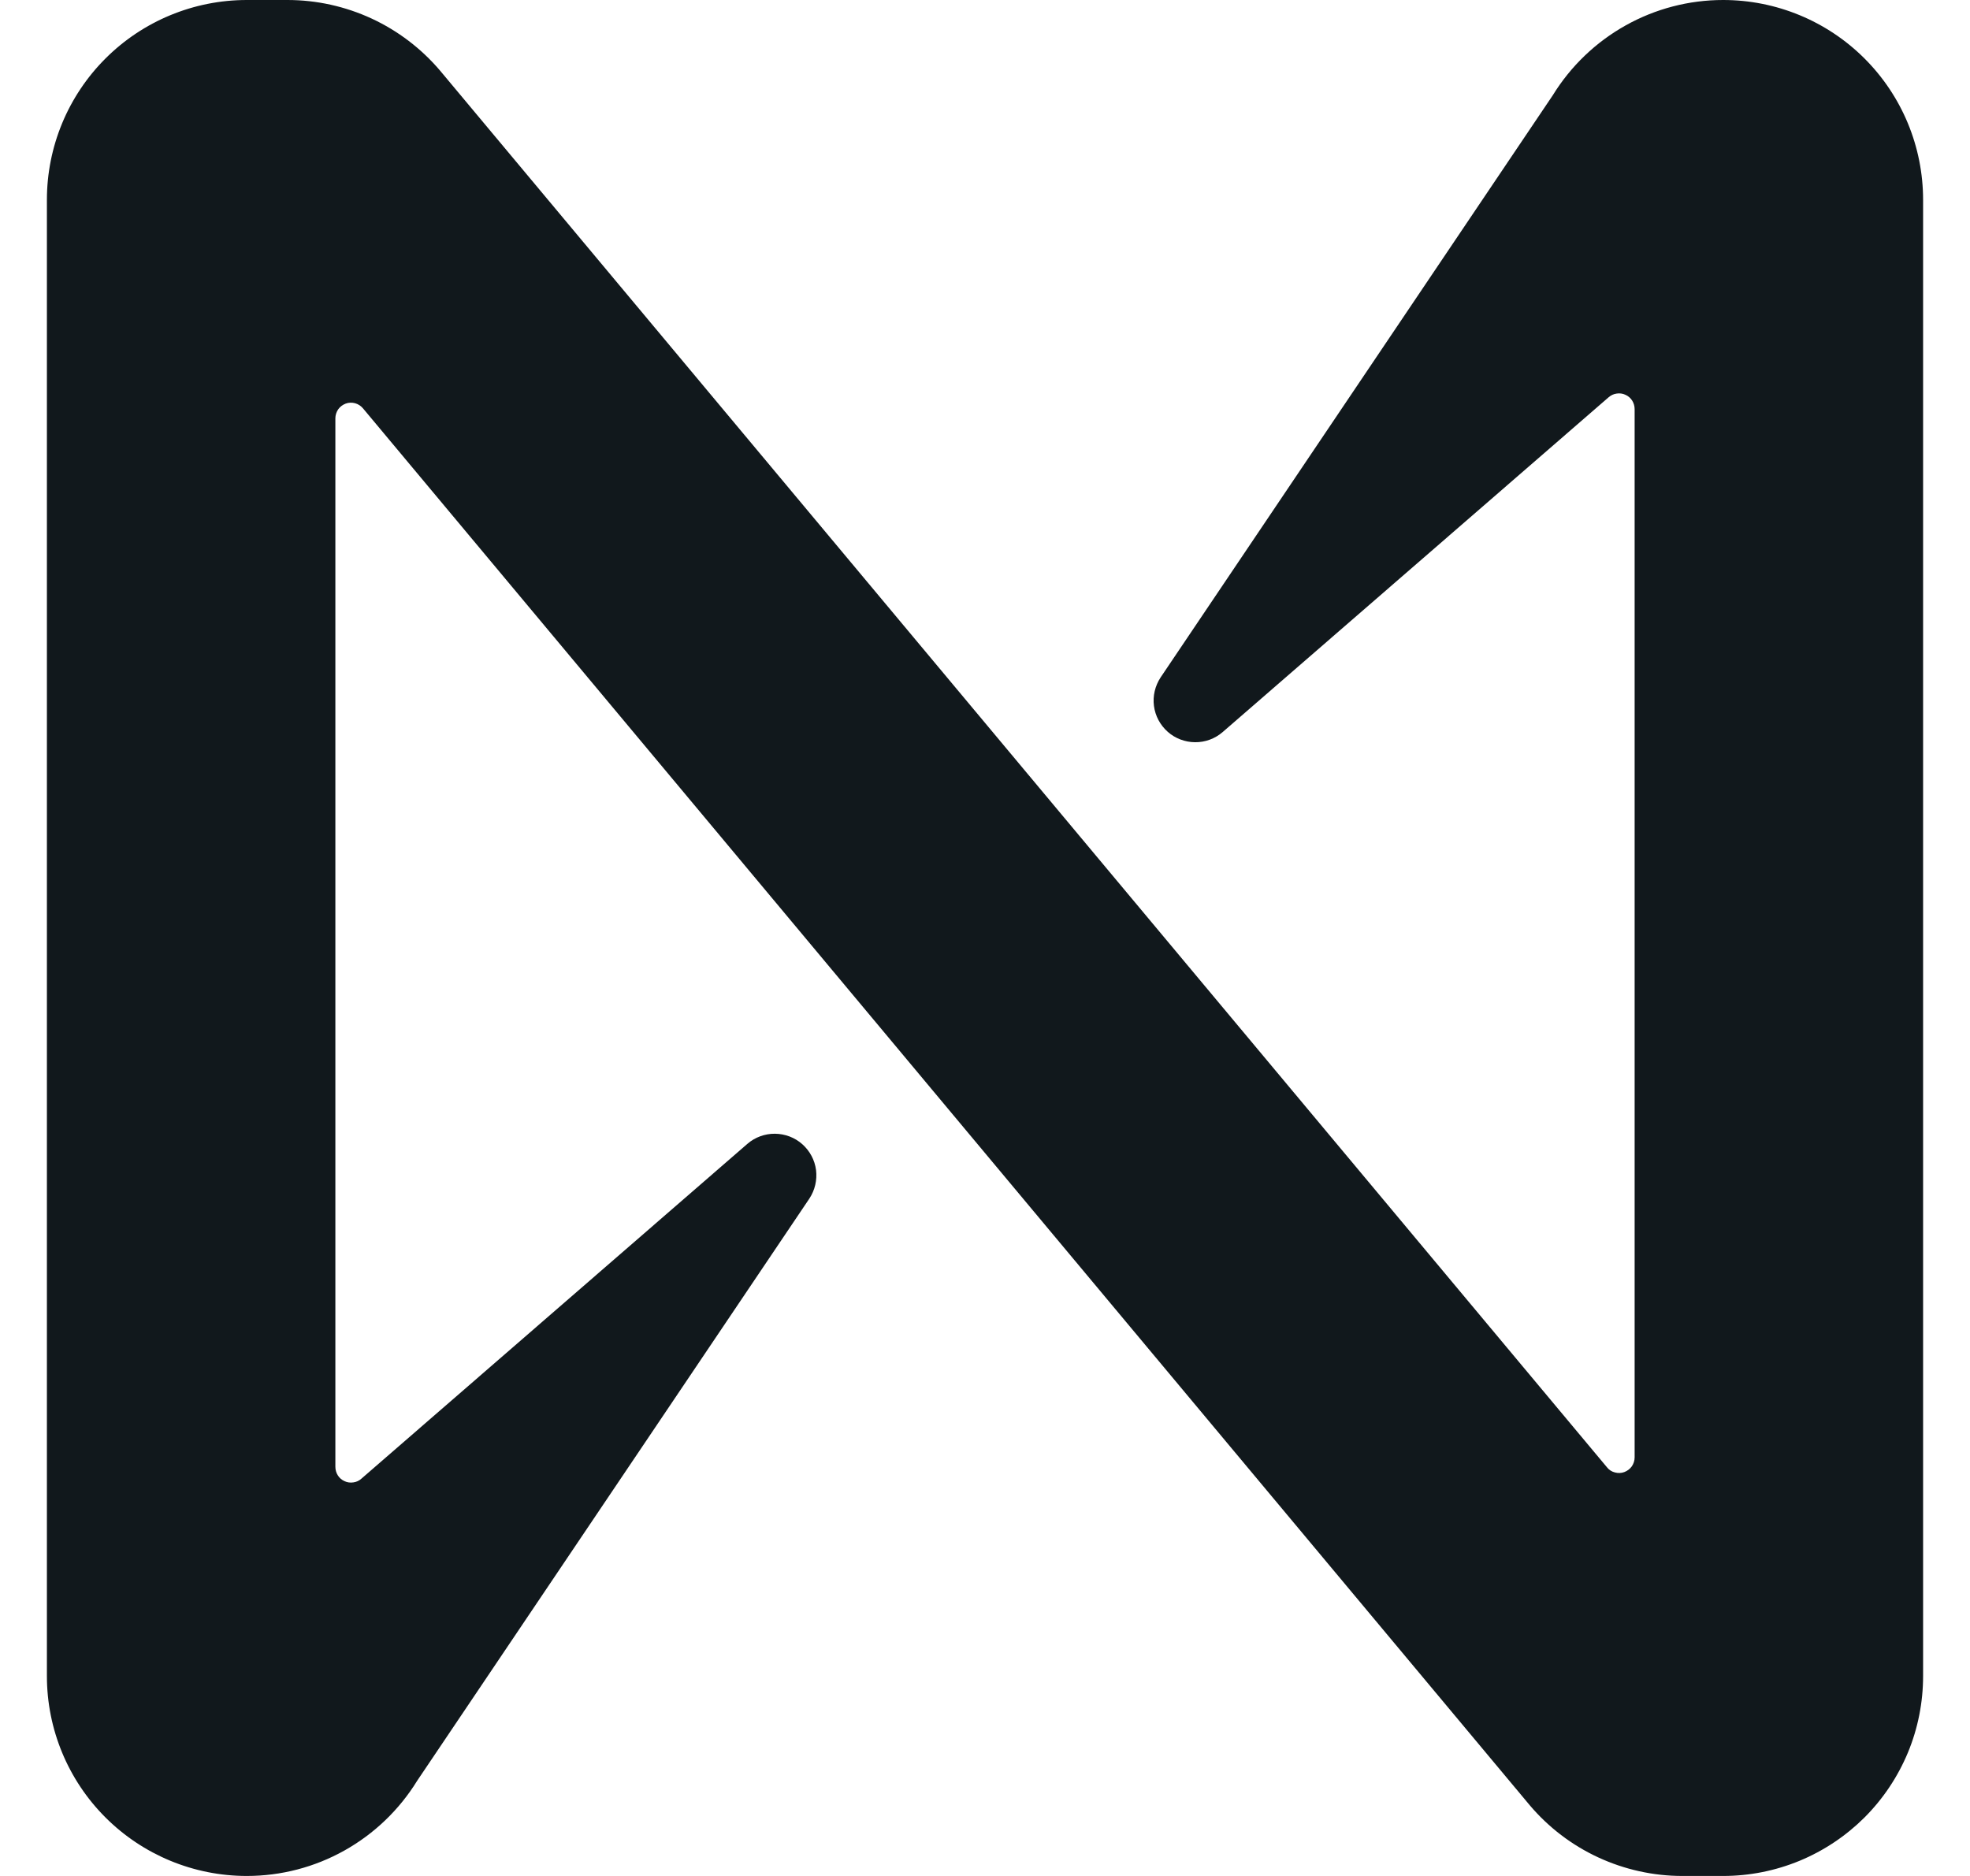
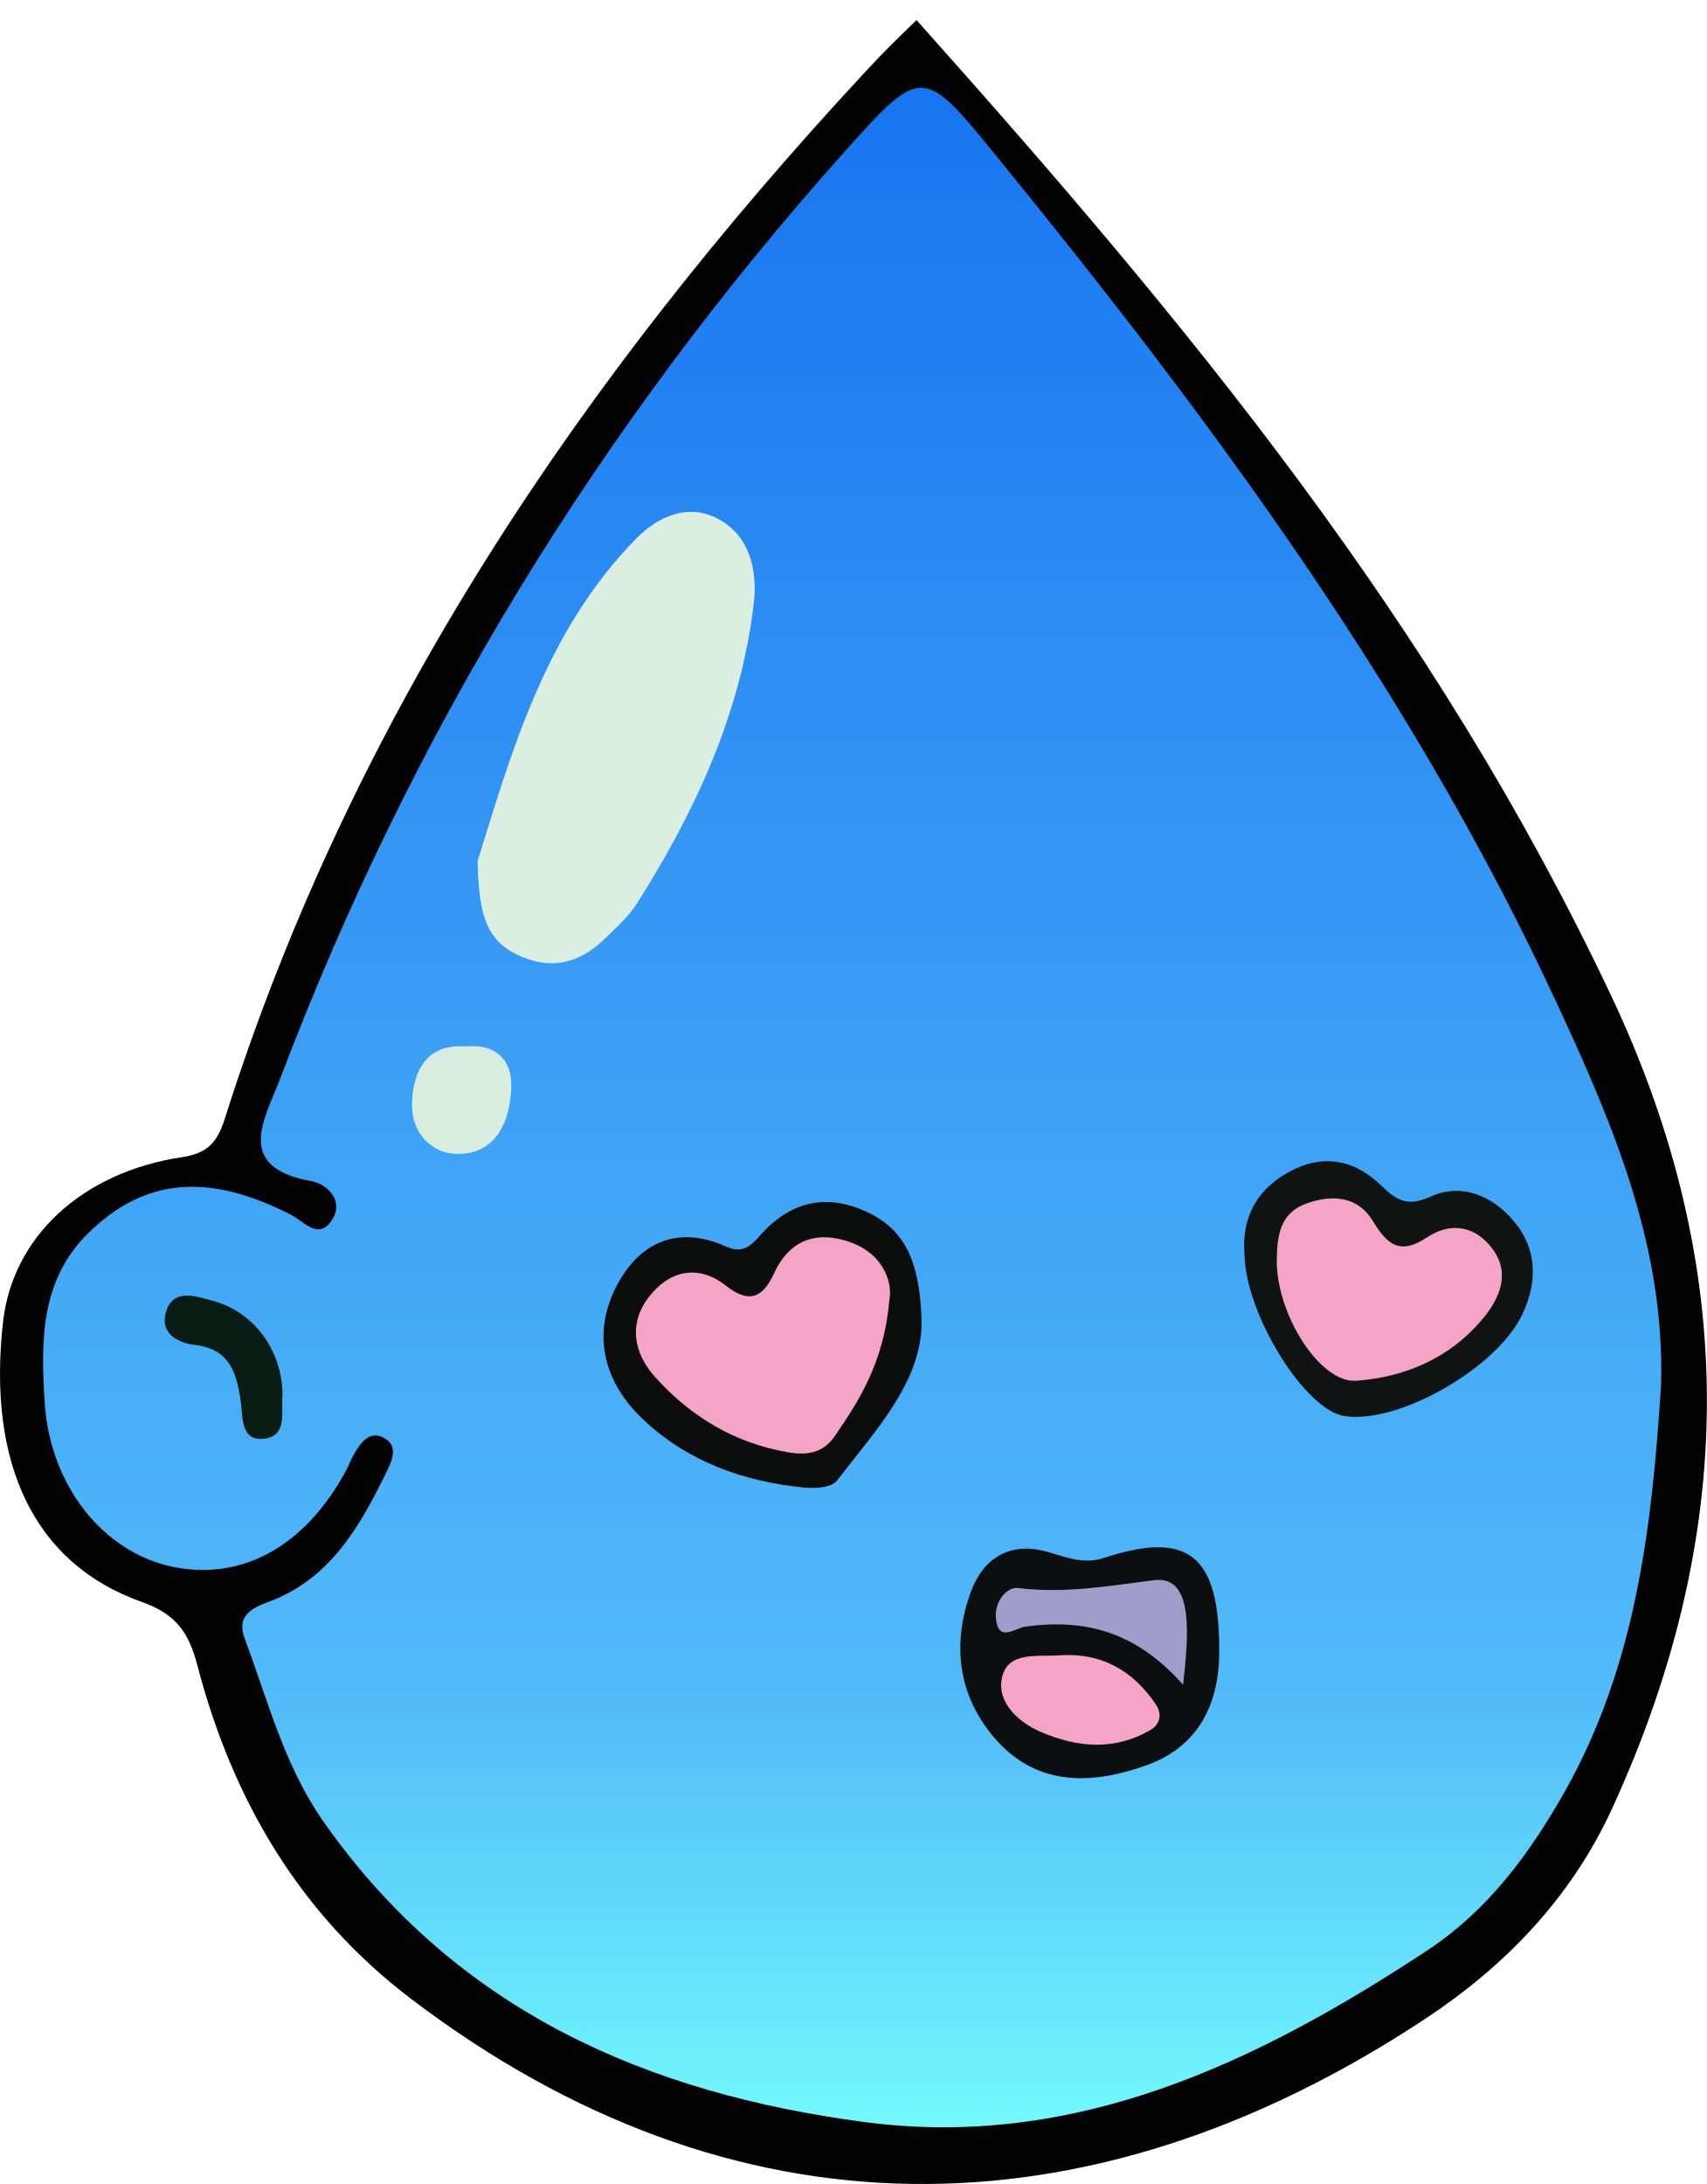
- <svg xmlns="http://www.w3.org/2000/svg" width="21" height="20" viewBox="0 0 21 20" fill="none">
-   <path d="M16.553 1.015L12.372 7.222C12.313 7.312 12.287 7.42 12.301 7.526C12.315 7.633 12.367 7.73 12.448 7.802C12.528 7.873 12.632 7.912 12.739 7.913C12.847 7.914 12.95 7.876 13.032 7.806L17.147 4.236C17.171 4.215 17.201 4.2 17.233 4.196C17.265 4.191 17.298 4.195 17.327 4.209C17.357 4.222 17.382 4.244 17.399 4.271C17.416 4.298 17.425 4.33 17.425 4.362V15.537C17.425 15.572 17.414 15.605 17.395 15.633C17.375 15.661 17.347 15.682 17.315 15.694C17.283 15.706 17.248 15.707 17.215 15.698C17.182 15.69 17.152 15.671 17.131 15.644L4.692 0.754C4.492 0.518 4.242 0.328 3.962 0.198C3.681 0.068 3.375 7.92977e-05 3.065 7.36094e-08H2.631C2.066 7.36094e-08 1.524 0.224 1.124 0.624C0.724 1.024 0.5 1.565 0.5 2.131V17.869C0.5 18.434 0.724 18.976 1.124 19.376C1.524 19.776 2.066 20 2.631 20C2.995 20 3.353 19.907 3.671 19.729C3.989 19.551 4.256 19.295 4.447 18.985L8.628 12.778C8.687 12.688 8.712 12.581 8.699 12.474C8.685 12.367 8.633 12.27 8.552 12.198C8.472 12.127 8.368 12.088 8.261 12.087C8.154 12.086 8.049 12.124 7.968 12.194L3.853 15.764C3.829 15.786 3.799 15.8 3.767 15.804C3.735 15.809 3.702 15.805 3.673 15.791C3.643 15.778 3.618 15.756 3.601 15.729C3.584 15.702 3.575 15.67 3.575 15.637V4.46C3.575 4.426 3.586 4.392 3.605 4.364C3.625 4.336 3.653 4.315 3.685 4.303C3.717 4.291 3.752 4.29 3.785 4.299C3.818 4.308 3.847 4.327 3.869 4.353L16.307 19.246C16.507 19.482 16.756 19.672 17.037 19.802C17.318 19.932 17.624 20 17.933 20H18.368C18.648 20 18.925 19.945 19.184 19.838C19.442 19.731 19.677 19.574 19.875 19.377C20.073 19.179 20.23 18.944 20.338 18.685C20.445 18.427 20.5 18.149 20.5 17.869V2.131C20.5 1.565 20.276 1.024 19.876 0.624C19.476 0.224 18.934 7.36094e-08 18.369 7.36094e-08C18.005 -9.56524e-05 17.647 0.093 17.329 0.271C17.011 0.449 16.744 0.705 16.553 1.015Z" fill="#11181C" />
+ <svg xmlns="http://www.w3.org/2000/svg" height="22" viewBox="0 0 322 412" fill="none">
+   <path d="M172.896 3.786C224.198 61.188 270.691 117.404 303.963 187.891C328.396 239.645 327.552 289.953 304.186 341.025C296.398 358.054 283.911 370.928 268.684 380.96C205.006 422.941 138.015 422.99 77.618 377.129C56.578 361.155 43.899 339.645 37.225 314.142C35.649 308.135 33.387 304.548 26.698 302.177C6.358 294.97 -2.434 275.992 0.576 249.336C2.376 233.443 15.309 221.17 34.311 218.297C39.169 217.567 40.984 215.489 42.386 211.105C66.468 134.985 109.839 71.105 163.18 13.604C166.939 9.562 168.357 8.202 172.896 3.786Z" fill="#020302" />
+   <path d="M313.352 261.24C311.664 287.928 308.622 314.26 295.084 338.156C288.41 349.909 280.59 360.445 269.313 367.896C236.996 389.211 202.752 405.543 163.108 400.315C122.27 394.942 86.083 379.422 60.981 343.578C53.623 333.058 50.565 320.867 46.185 309.162C44.56 304.828 47.347 303.415 50.819 302.117C62.351 297.815 67.973 287.831 73.054 277.393C74.09 275.282 74.966 272.831 72.752 271.435C69.869 269.617 68.117 272.003 66.763 274.357C66.205 275.315 65.839 276.37 65.314 277.344C57.636 291.678 45.611 298.334 32.455 295.542C19.41 292.766 9.488 280.233 8.452 264.795C7.688 253.172 7.544 241.516 16.703 232.571C27.39 222.149 39.352 221.207 54.929 229.178C57.302 230.396 59.946 233.87 62.431 230.428C65.266 226.516 61.523 223.301 58.815 222.831C44.002 220.249 50.007 210.996 52.842 203.512C77.482 138.447 113.176 80.314 159.19 28.771C174.019 12.164 174.146 12.456 188.401 29.972C228.937 79.745 266.956 131.207 294.128 190.201C304.592 212.782 314.085 235.461 313.352 261.24Z" fill="url(#paint0_linear_1301_571)" />
+   <path d="M90.102 162.955C96.504 142.387 102.907 119.546 120.013 102.143C124.25 97.825 130.143 95.26 135.941 98.685C141.484 101.948 142.901 108.15 142.153 114.205C139.636 134.822 131.131 153.101 120.22 170.341C118.675 172.793 116.414 174.806 114.327 176.867C109.438 181.705 104.006 183.215 97.492 180.065C91.137 176.981 90.42 171.315 90.102 162.955Z" fill="#DAEEE2" />
+   <path d="M90.102 162.416C96.504 141.848 102.907 119.007 120.013 101.604C124.25 97.286 130.143 94.721 135.941 98.147C141.484 101.41 142.901 107.611 142.153 113.666C139.636 134.283 131.131 152.562 120.22 169.803C118.675 172.254 116.414 174.267 114.327 176.329C109.438 181.167 104.006 182.676 97.492 179.527C91.137 176.442 90.42 170.777 90.102 162.416Z" fill="#DAEEE2" />
+   <path d="M87.862 197.939C93.341 197.371 96.654 200.423 96.431 205.455C96.144 211.527 93.659 217.614 86.476 217.679C81.236 217.728 77.525 213.458 77.748 208.199C78.003 202.371 80.678 197.387 87.862 197.939Z" fill="#D8EDE0" />
+   <path d="M87.862 197.4C93.341 196.832 96.654 199.884 96.431 204.916C96.144 210.988 93.659 217.076 86.476 217.141C81.236 217.189 77.525 212.92 77.748 207.66C78.003 201.832 80.678 196.848 87.862 197.4Z" fill="#D8EDE0" />
+   <path d="M53.301 263.135C52.983 266.268 54.273 270.764 50.02 271.381C45.306 272.063 45.831 267.193 45.401 264.255C44.605 258.751 43.187 254.433 36.689 253.703C33.392 253.329 29.92 251.349 31.417 247.16C32.914 242.972 37.055 244.612 39.874 245.31C47.934 247.371 53.238 254.774 53.301 263.135Z" fill="#091D14" />
+   <path d="M230.005 311.235C230.085 321.463 226.055 329.45 216.419 332.956C206.465 336.576 196.032 337.161 188.132 328.443C181.012 320.586 179.388 310.797 183.051 300.553C185.552 293.557 190.872 290.764 197.752 292.794C201.32 293.849 204.569 295.115 208.248 293.898C224.128 288.654 230.021 293.346 230.005 311.235Z" fill="#0B0F0F" />
+   <path d="M199.705 312.274C207.669 311.673 213.705 315.05 218.101 321.625C219.28 323.394 218.802 325.342 217.018 326.365C210.201 330.31 203.209 329.693 196.28 326.69C192.028 324.839 188.205 321.203 188.954 316.819C189.862 311.43 195.548 312.566 199.705 312.274Z" fill="#F4A4C7" />
+   <path d="M223.196 317.842C214.197 307.631 204.45 305.342 193.444 306.852C191.437 307.128 188.267 310.018 187.869 305.147C187.63 302.177 189.86 299.303 192.106 299.579C200.898 300.651 209.164 299.173 217.781 298.086C225.331 297.16 224.184 308.751 223.196 317.842Z" fill="#A09DCA" />
+   <path d="M173.862 249.562C173.782 260.747 165.213 269.789 157.871 279.335C156.883 280.617 153.825 280.828 151.802 280.633C140.303 279.513 129.679 275.747 121.158 267.614C114.15 260.926 111.665 252.175 115.982 243.263C120.139 234.659 127.481 230.909 136.91 235.13C140.048 236.526 141.561 235.13 143.377 233.068C149.206 226.461 156.214 225 164.035 228.864C171.553 232.565 173.607 239.481 173.862 249.562Z" fill="#0B0D0C" />
+   <path d="M167.77 245.341C166.735 256.868 162.243 263.994 157.433 270.975C155.251 274.157 152.161 274.562 148.737 273.978C138.687 272.29 130.341 267.29 123.556 259.741C119.462 255.195 118.554 249.595 122.457 244.595C126.311 239.643 131.758 238.458 136.887 242.501C141.442 246.088 143.943 244.725 146.061 240.13C149.135 233.491 154.582 232.16 160.635 234.416C166.56 236.624 168.439 241.786 167.77 245.341Z" fill="#F4A4C7" />
+   <path d="M234.761 236.526C234.267 230.179 236.704 224.805 242.709 221.331C249.223 217.565 255.355 218.571 260.596 223.685C263.494 226.51 265.581 227.679 269.881 225.731C275.711 223.085 281.477 225.552 285.522 230.309C289.95 235.52 290.125 241.672 287.211 247.89C282.496 257.987 263.956 268.653 253.667 267.143C246.261 266.072 234.952 248.068 234.761 236.526Z" fill="#0F1311" />
+   <path d="M240.852 237.824C240.931 233.247 241.345 228.863 246.474 227.029C251.396 225.259 256.19 225.698 258.993 230.341C261.764 234.951 264.201 236.737 269.139 233.458C273.726 230.406 278.409 231.25 281.642 235.714C285.066 240.438 282.693 245.227 279.651 248.864C273.503 256.185 265.109 259.789 255.871 260.471C249.038 260.974 240.836 248.052 240.852 237.824Z" fill="#F4A4C7" />
+   <defs>
+     <linearGradient id="paint0_linear_1301_571" x1="160.761" y1="16.569" x2="160.761" y2="401.298" gradientUnits="userSpaceOnUse">
+       <stop stop-color="#1875F1" />
+       <stop offset="0.792" stop-color="#52BBF8" />
+       <stop offset="1" stop-color="#72F9FD" />
+     </linearGradient>
+   </defs>
</svg>
